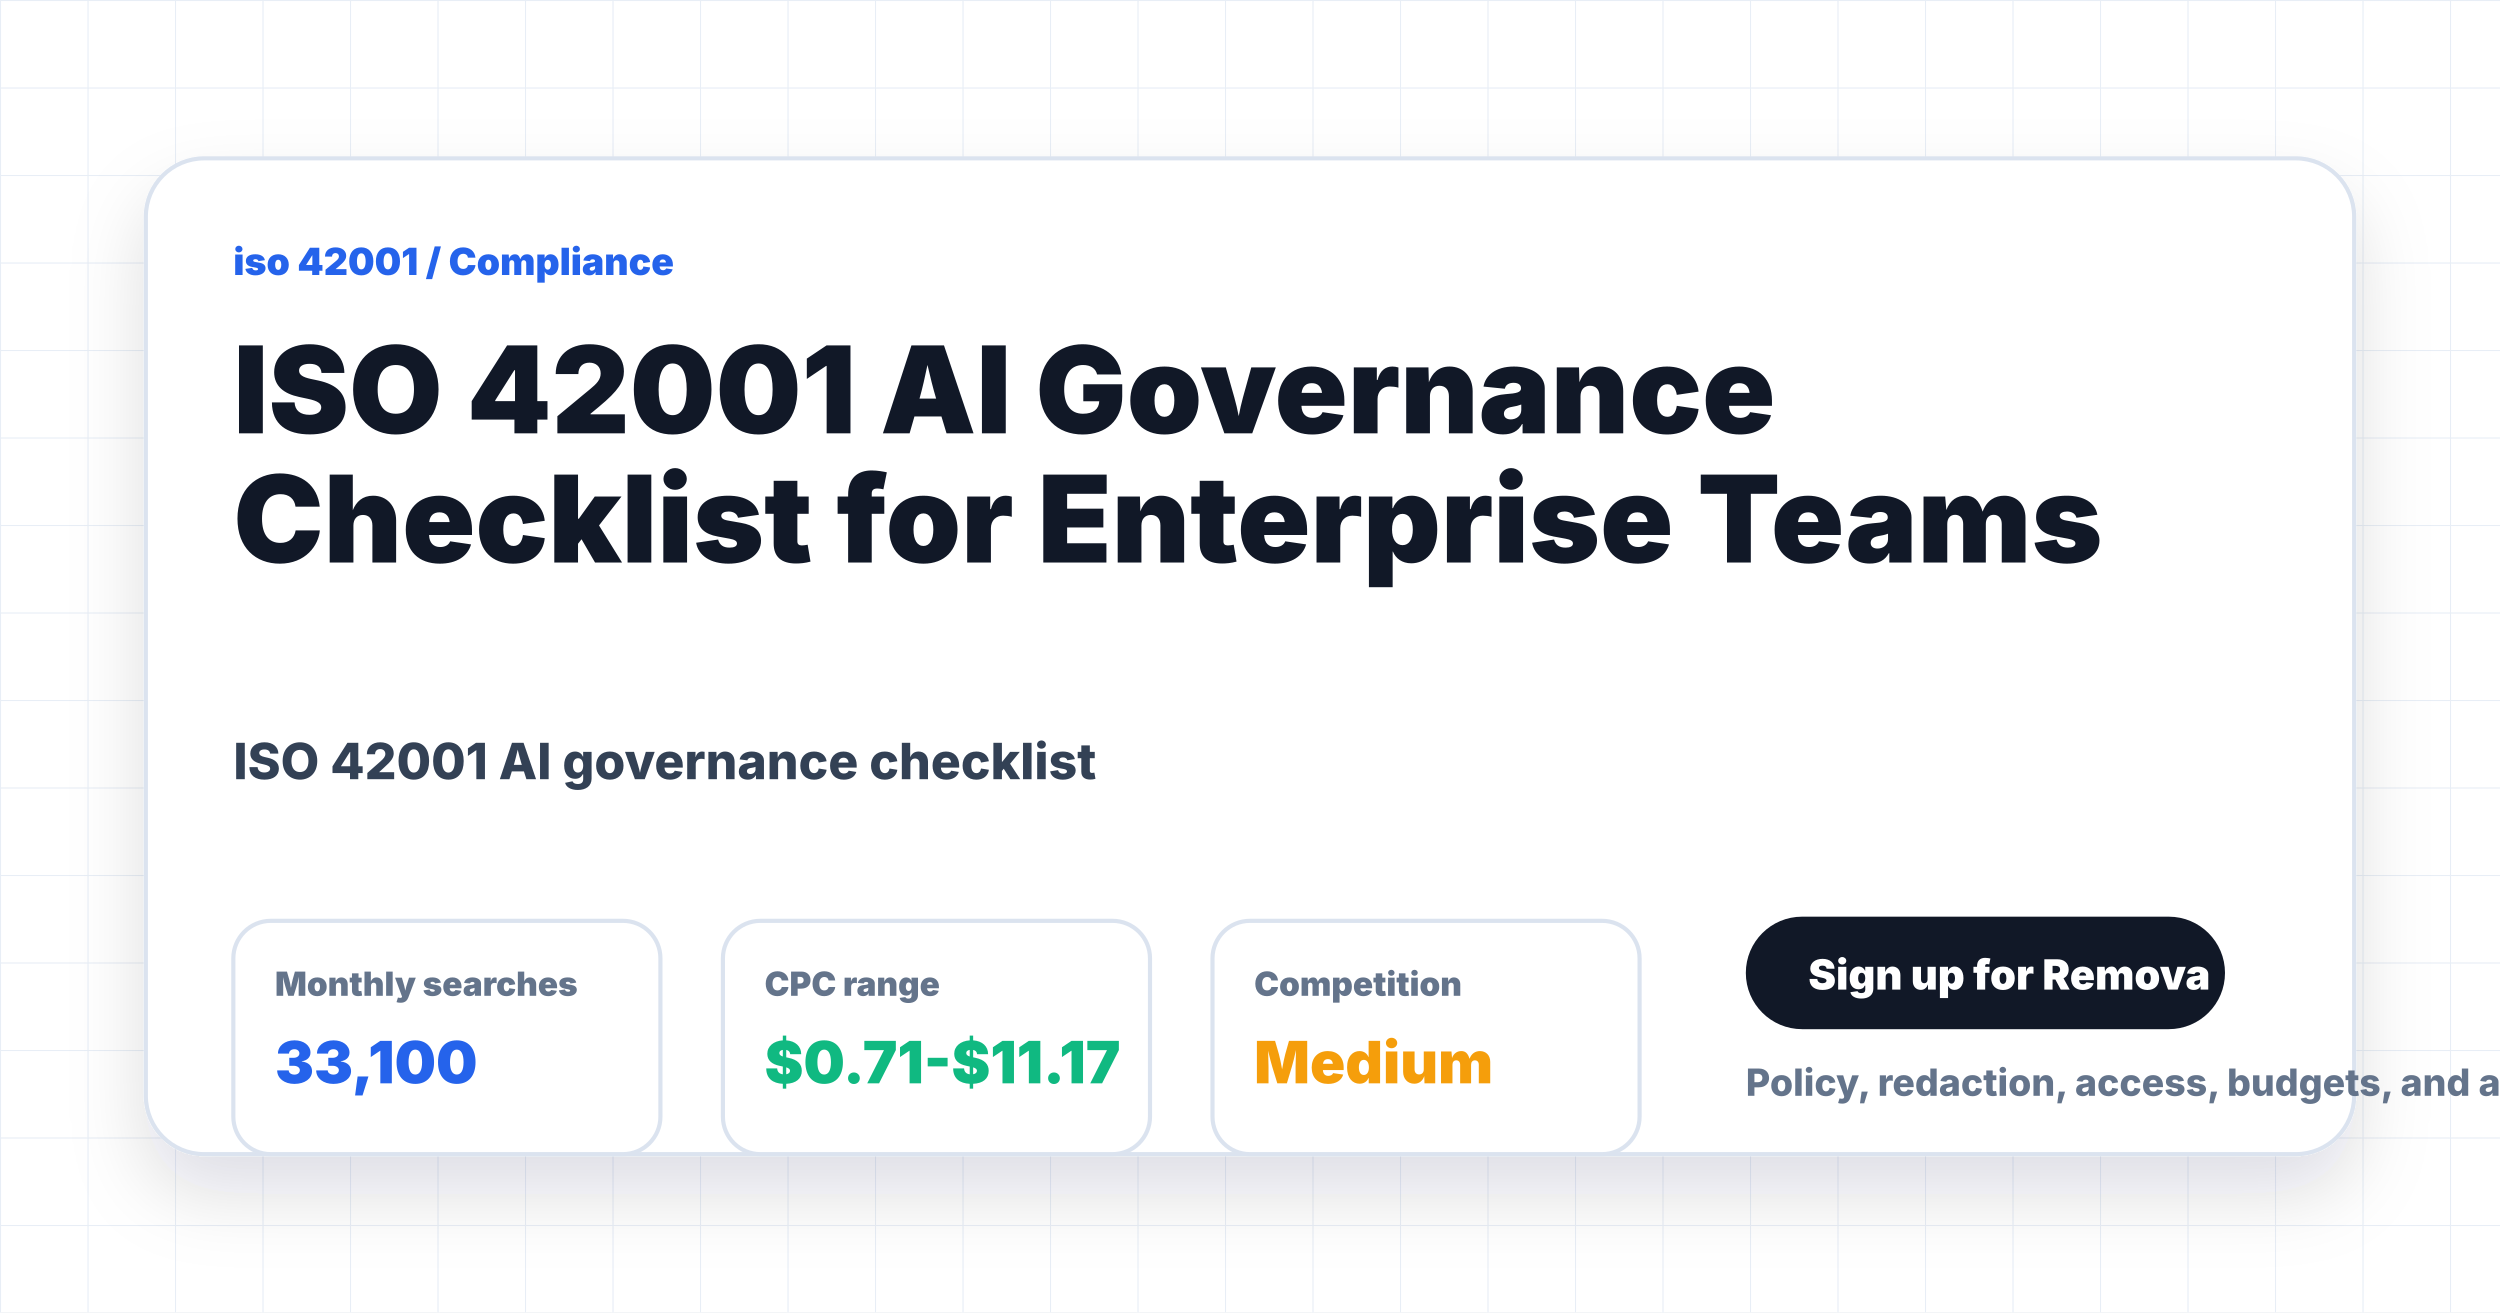
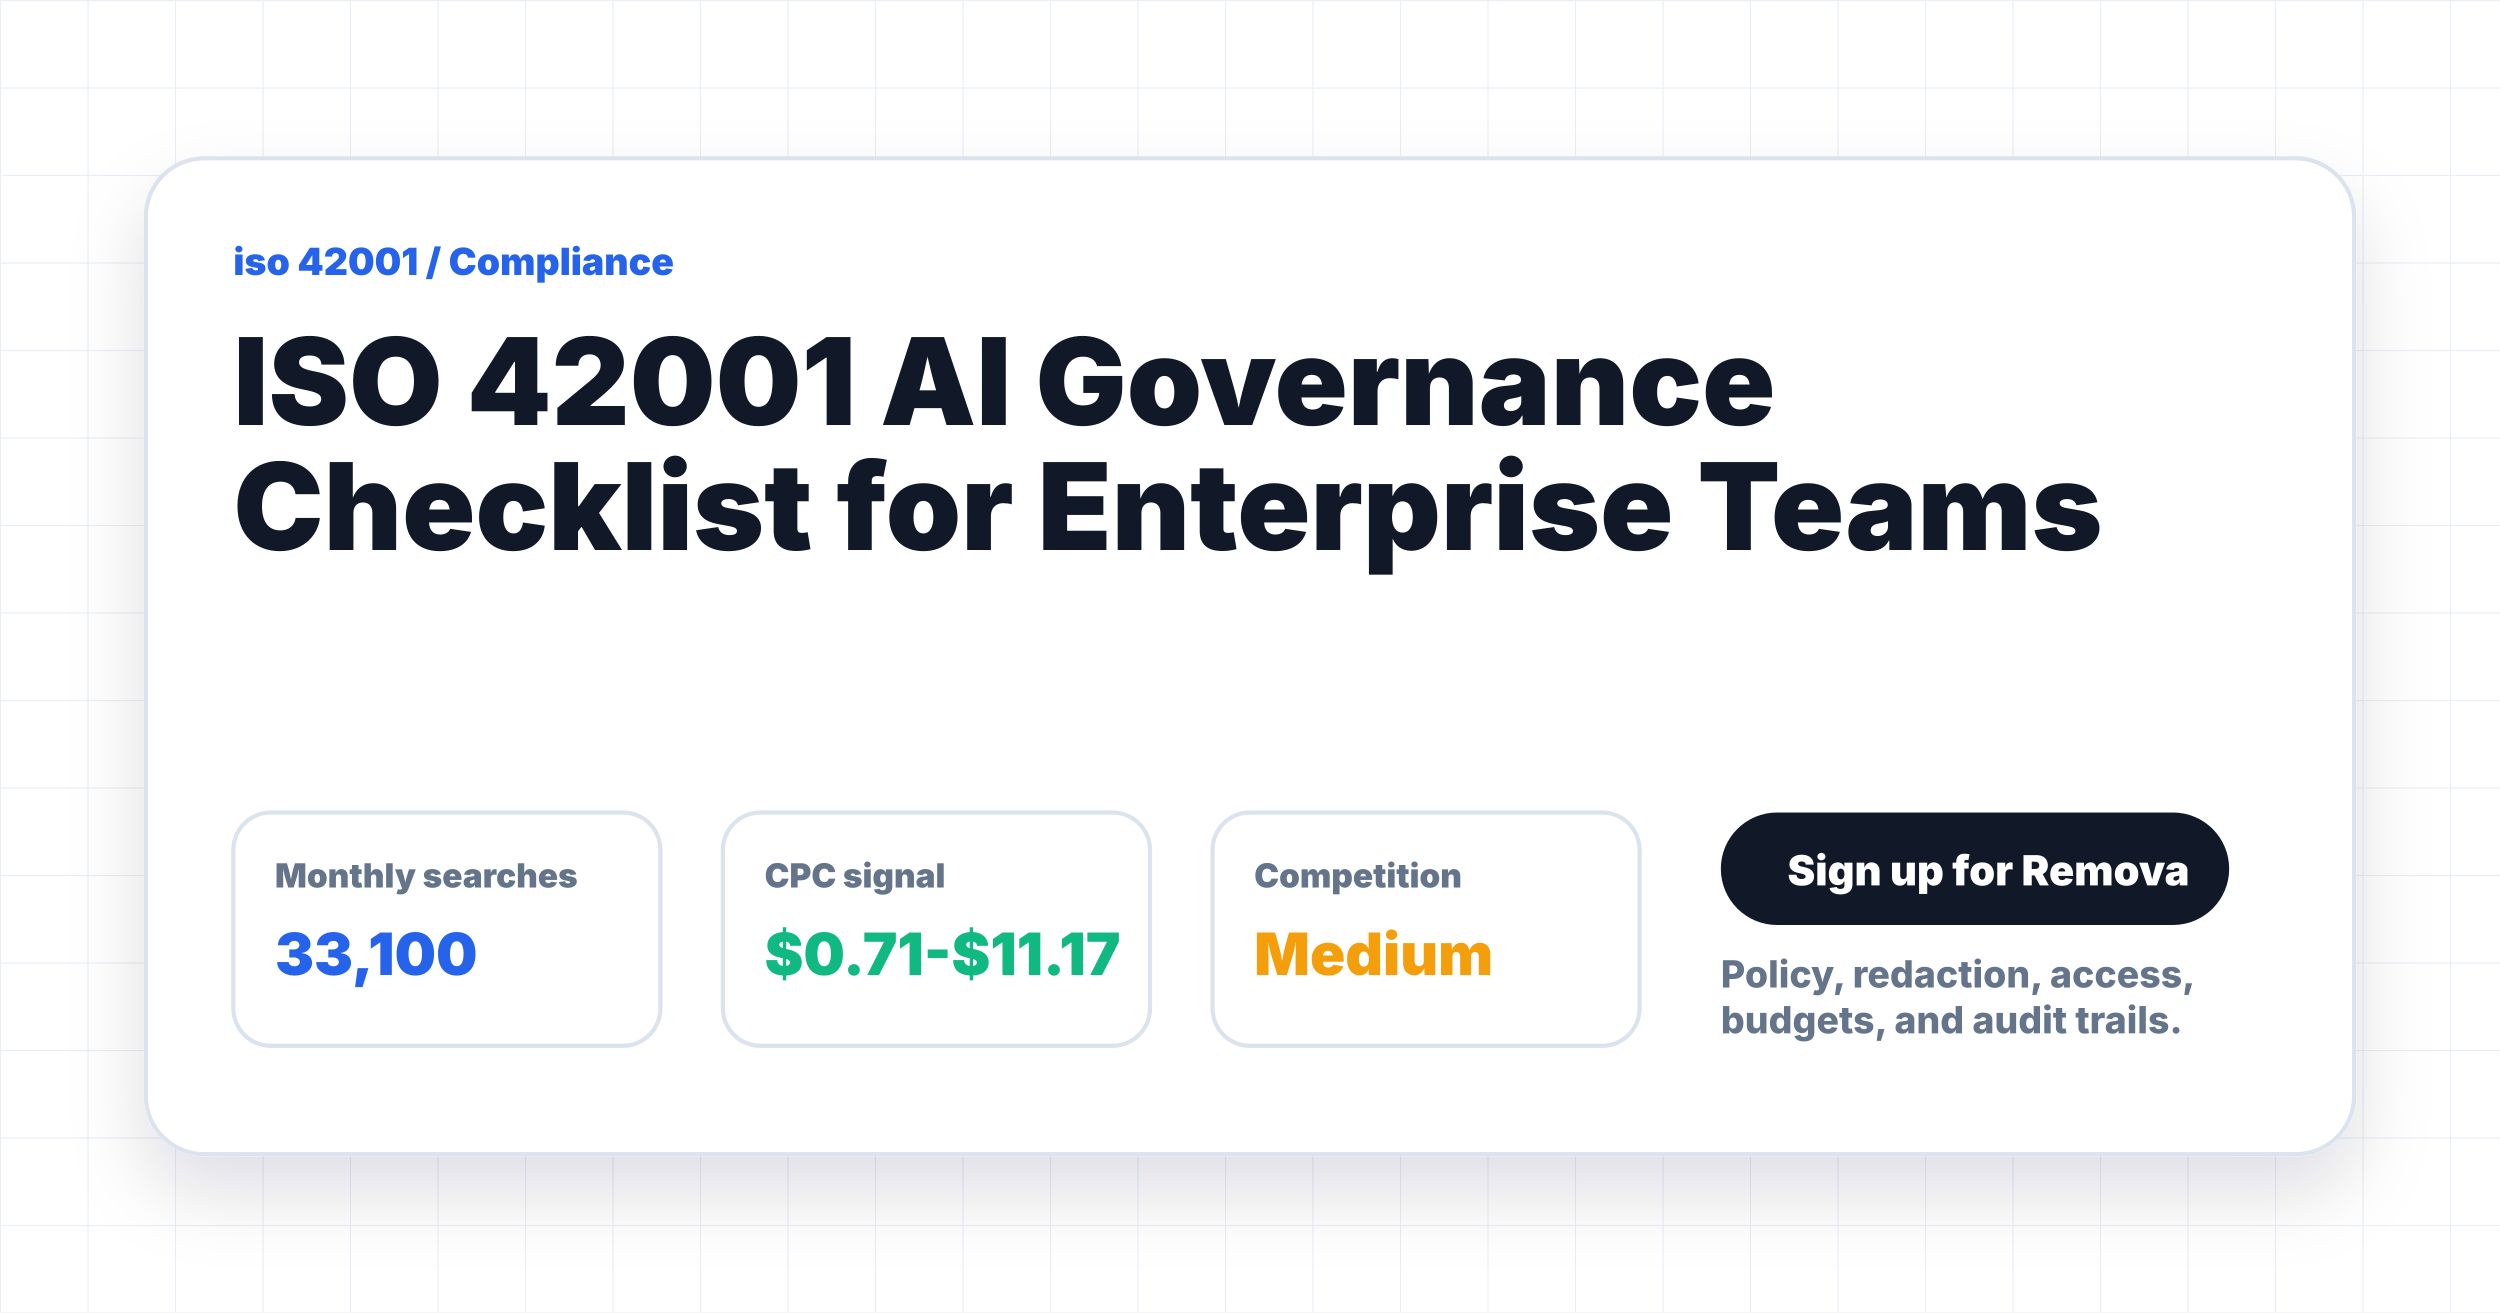
<svg xmlns="http://www.w3.org/2000/svg" width="1200" height="630" viewBox="0 0 1200 630" role="img" aria-label="ISO 42001 AI Governance Checklist for Enterprise Teams">
  <style>
            .eyebrow { font: 900 18px Inter, Arial, sans-serif; letter-spacing: 0; text-transform: uppercase; fill: #2563eb; }
            .title { font: 950 58px Inter, Arial, sans-serif; letter-spacing: 0; fill: #111827; }
            .subtitle { font: 800 24px Inter, Arial, sans-serif; fill: #334155; }
            .body { font: 700 22px Inter, Arial, sans-serif; fill: #475569; }
            .small { font: 800 18px Inter, Arial, sans-serif; fill: #64748b; }
            .label { font: 900 16px Inter, Arial, sans-serif; fill: #64748b; }
            .metric { font: 950 28px Inter, Arial, sans-serif; }
            .node { font: 950 23px Inter, Arial, sans-serif; fill: #111827; }
            .check { font: 800 18px Inter, Arial, sans-serif; fill: #334155; }
        </style>
  <defs>
    <pattern id="grid" width="42" height="42" patternUnits="userSpaceOnUse">
      <path d="M 42 0 L 0 0 0 42" fill="none" stroke="#e8eef6" stroke-width="1" />
    </pattern>
    <filter id="shadow" x="-20%" y="-20%" width="140%" height="150%">
      <feDropShadow dx="0" dy="18" stdDeviation="18" flood-color="#0f172a" flood-opacity="0.13" />
    </filter>
  </defs>
  <rect width="1200" height="630" fill="#ffffff" />
  <rect width="1200" height="630" fill="url(#grid)" />
  <rect x="70" y="76" width="1060" height="478" rx="28" fill="#ffffff" stroke="#dbe3ef" stroke-width="2" filter="url(#shadow)" />
  <text class="eyebrow" x="112" y="132">iso 42001 / Compliance</text>
-   <text class="title" x="112" y="208">
+   <text class="title" x="112" y="204">
    <tspan x="112" dy="0">ISO 42001 AI Governance</tspan>
-     <tspan x="112" dy="62">Checklist for Enterprise Teams</tspan>
+     <tspan x="112" dy="60">Checklist for Enterprise Teams</tspan>
  </text>
-   <text class="subtitle" x="112" y="374">
-     <tspan x="112" dy="0">ISO 42001 AI governance checklist</tspan>
+   <rect x="112" y="390" width="205" height="112" rx="18" fill="#ffffff" stroke="#dbe3ef" stroke-width="2" />
+   <text class="label" x="132" y="426">Monthly searches</text>
+   <text class="metric" x="132" y="468" fill="#2563eb">33,100</text>
+   <rect x="347" y="390" width="205" height="112" rx="18" fill="#ffffff" stroke="#dbe3ef" stroke-width="2" />
+   <text class="label" x="367" y="426">CPC signal</text>
+   <text class="metric" x="367" y="468" fill="#10b981">$0.71-$11.17</text>
+   <rect x="582" y="390" width="205" height="112" rx="18" fill="#ffffff" stroke="#dbe3ef" stroke-width="2" />
+   <text class="label" x="602" y="426">Competition</text>
+   <text class="metric" x="602" y="468" fill="#f59e0b">Medium</text>
+   <rect x="826" y="390" width="244" height="54" rx="27" fill="#111827" />
+   <text x="858" y="425" style="font: 950 20px Inter, Arial, sans-serif; fill: #ffffff;">Sign up for Remova</text>
+   <text class="small" x="826" y="474">
+     <tspan x="826" dy="0">Policy, redaction, access,</tspan>
+     <tspan x="826" dy="22">budgets, and audit trails.</tspan>
  </text>
-   <rect x="112" y="442" width="205" height="112" rx="18" fill="#ffffff" stroke="#dbe3ef" stroke-width="2" />
-   <text class="label" x="132" y="478">Monthly searches</text>
-   <text class="metric" x="132" y="520" fill="#2563eb">33,100</text>
-   <rect x="347" y="442" width="205" height="112" rx="18" fill="#ffffff" stroke="#dbe3ef" stroke-width="2" />
-   <text class="label" x="367" y="478">CPC range</text>
-   <text class="metric" x="367" y="520" fill="#10b981">$0.71-$11.17</text>
-   <rect x="582" y="442" width="205" height="112" rx="18" fill="#ffffff" stroke="#dbe3ef" stroke-width="2" />
-   <text class="label" x="602" y="478">Competition</text>
-   <text class="metric" x="602" y="520" fill="#f59e0b">Medium</text>
-   <rect x="838" y="440" width="230" height="54" rx="27" fill="#111827" />
-   <text x="868" y="475" style="font: 950 20px Inter, Arial, sans-serif; fill: #ffffff;">Sign up for Remova</text>
-   <text class="small" x="838" y="526">Policy, redaction, access, budgets, and audit trails.</text>
</svg>
